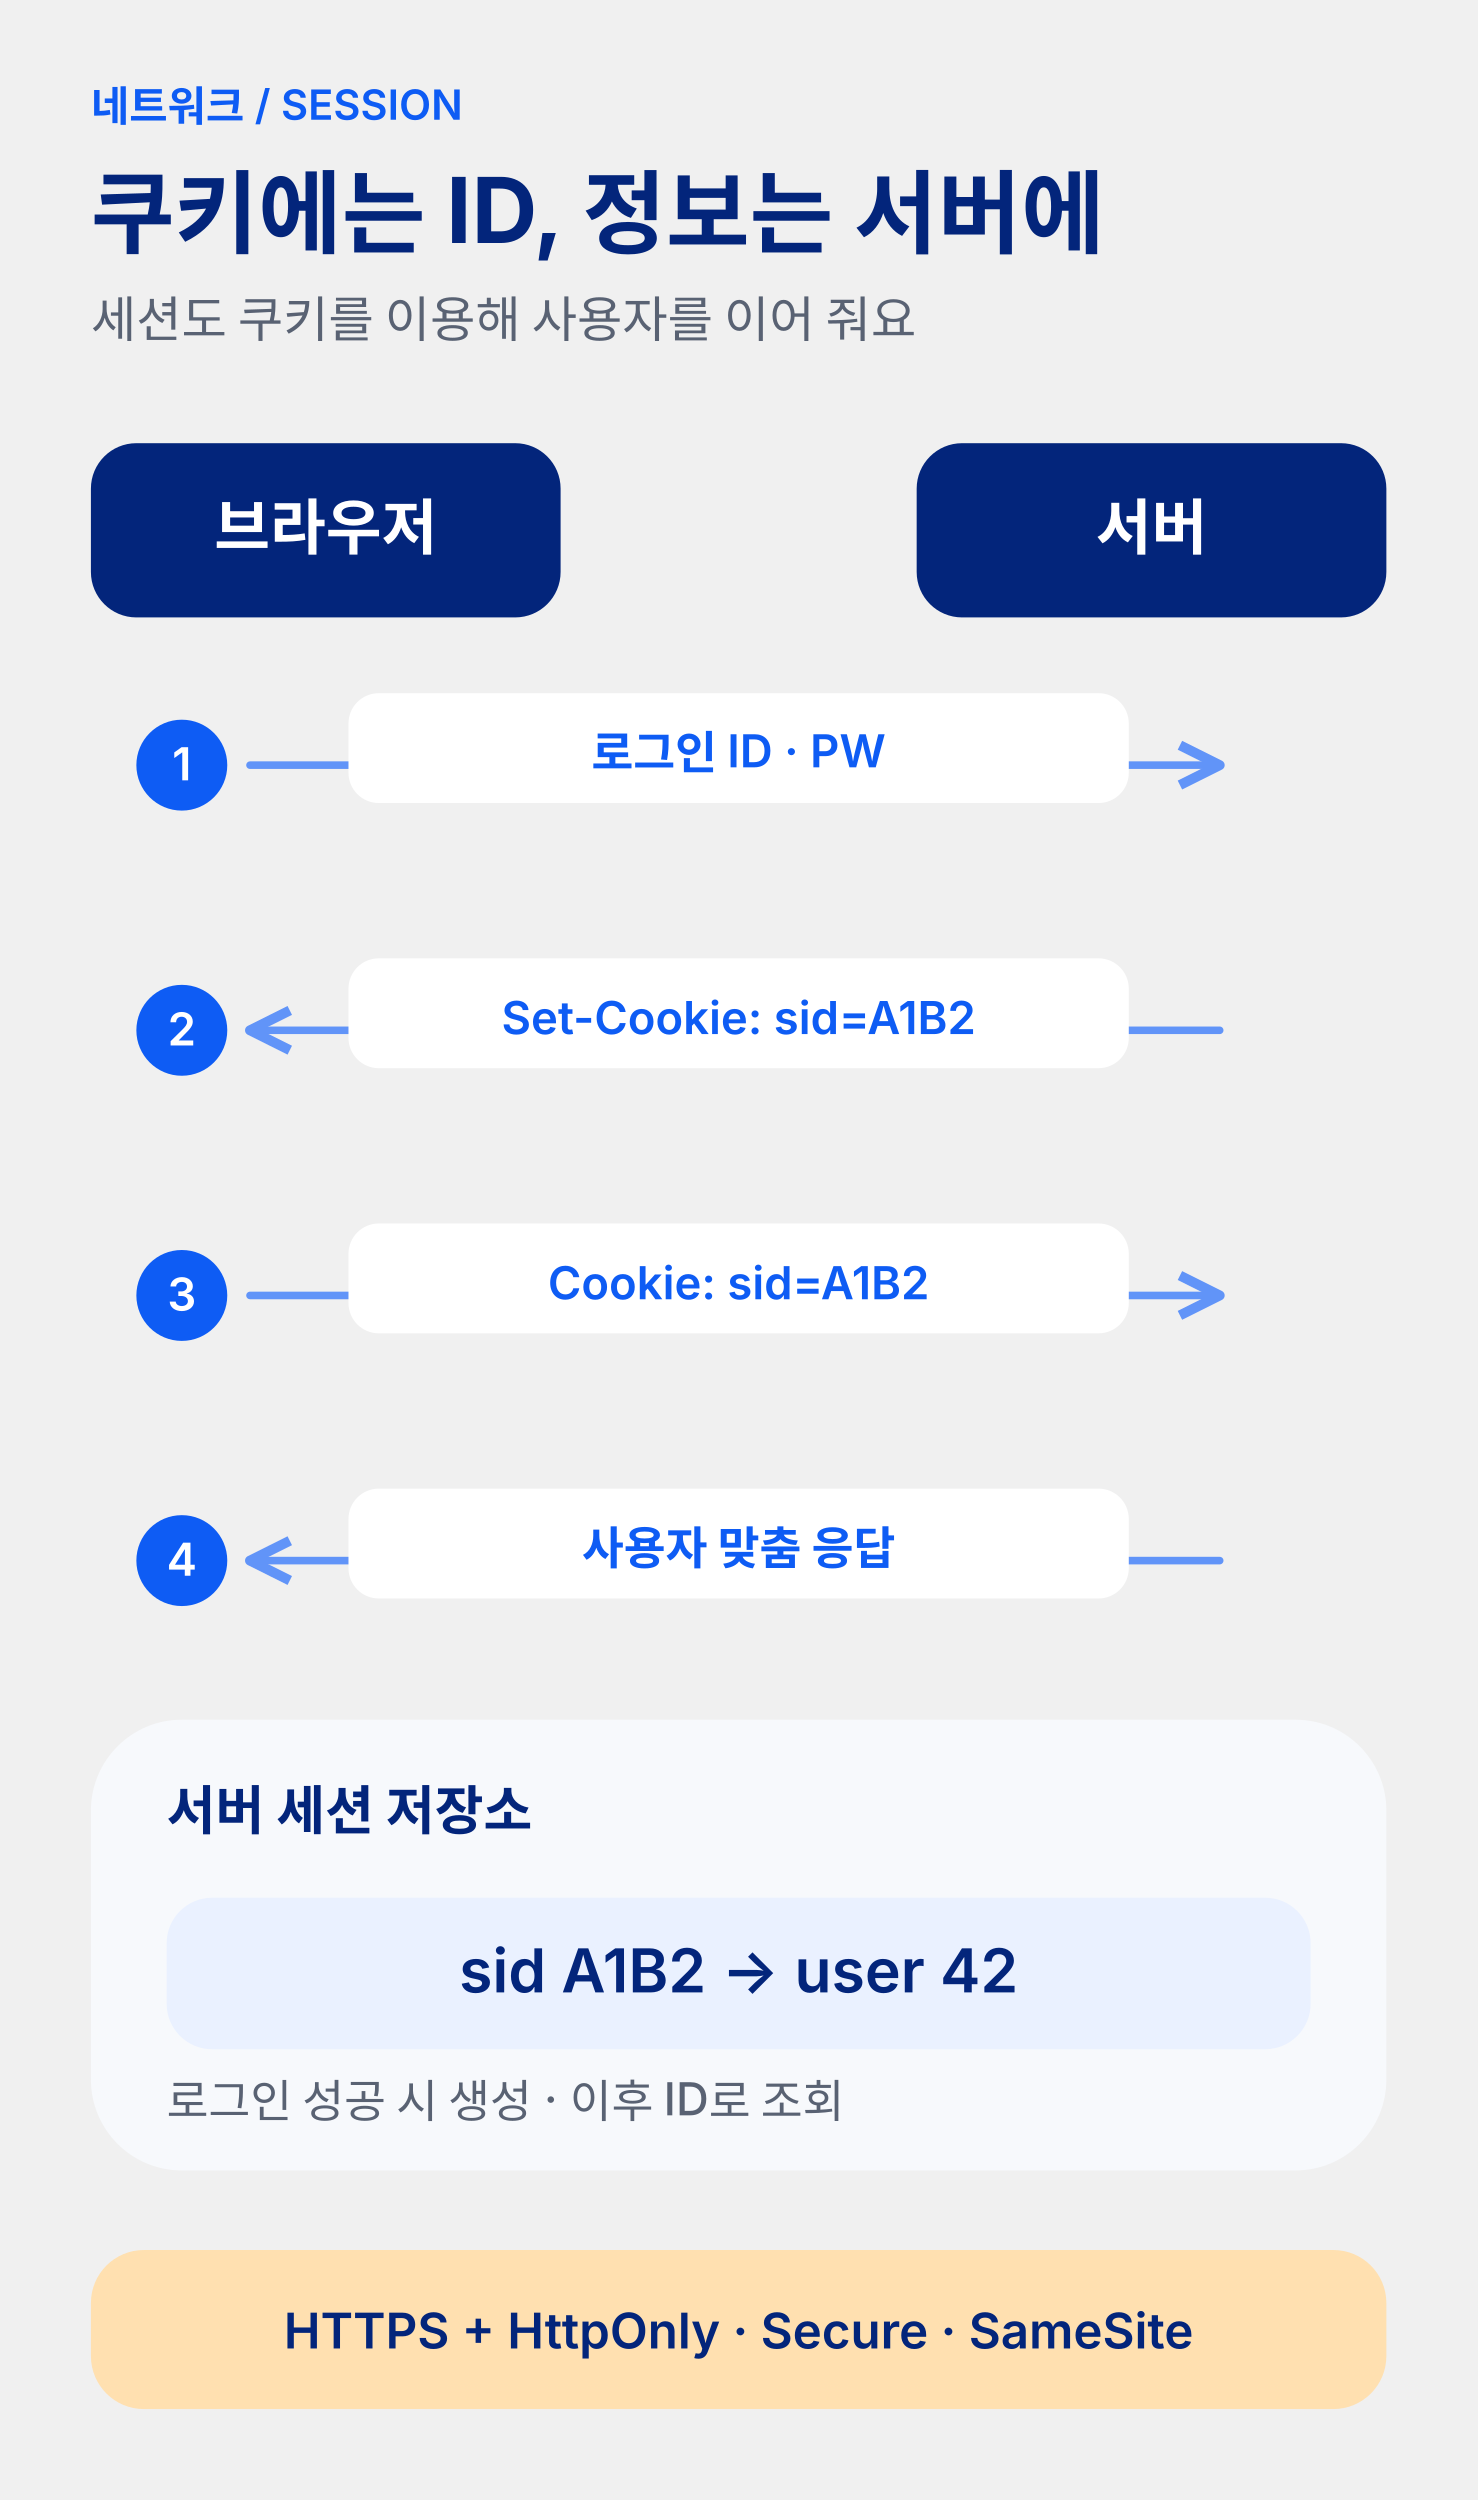
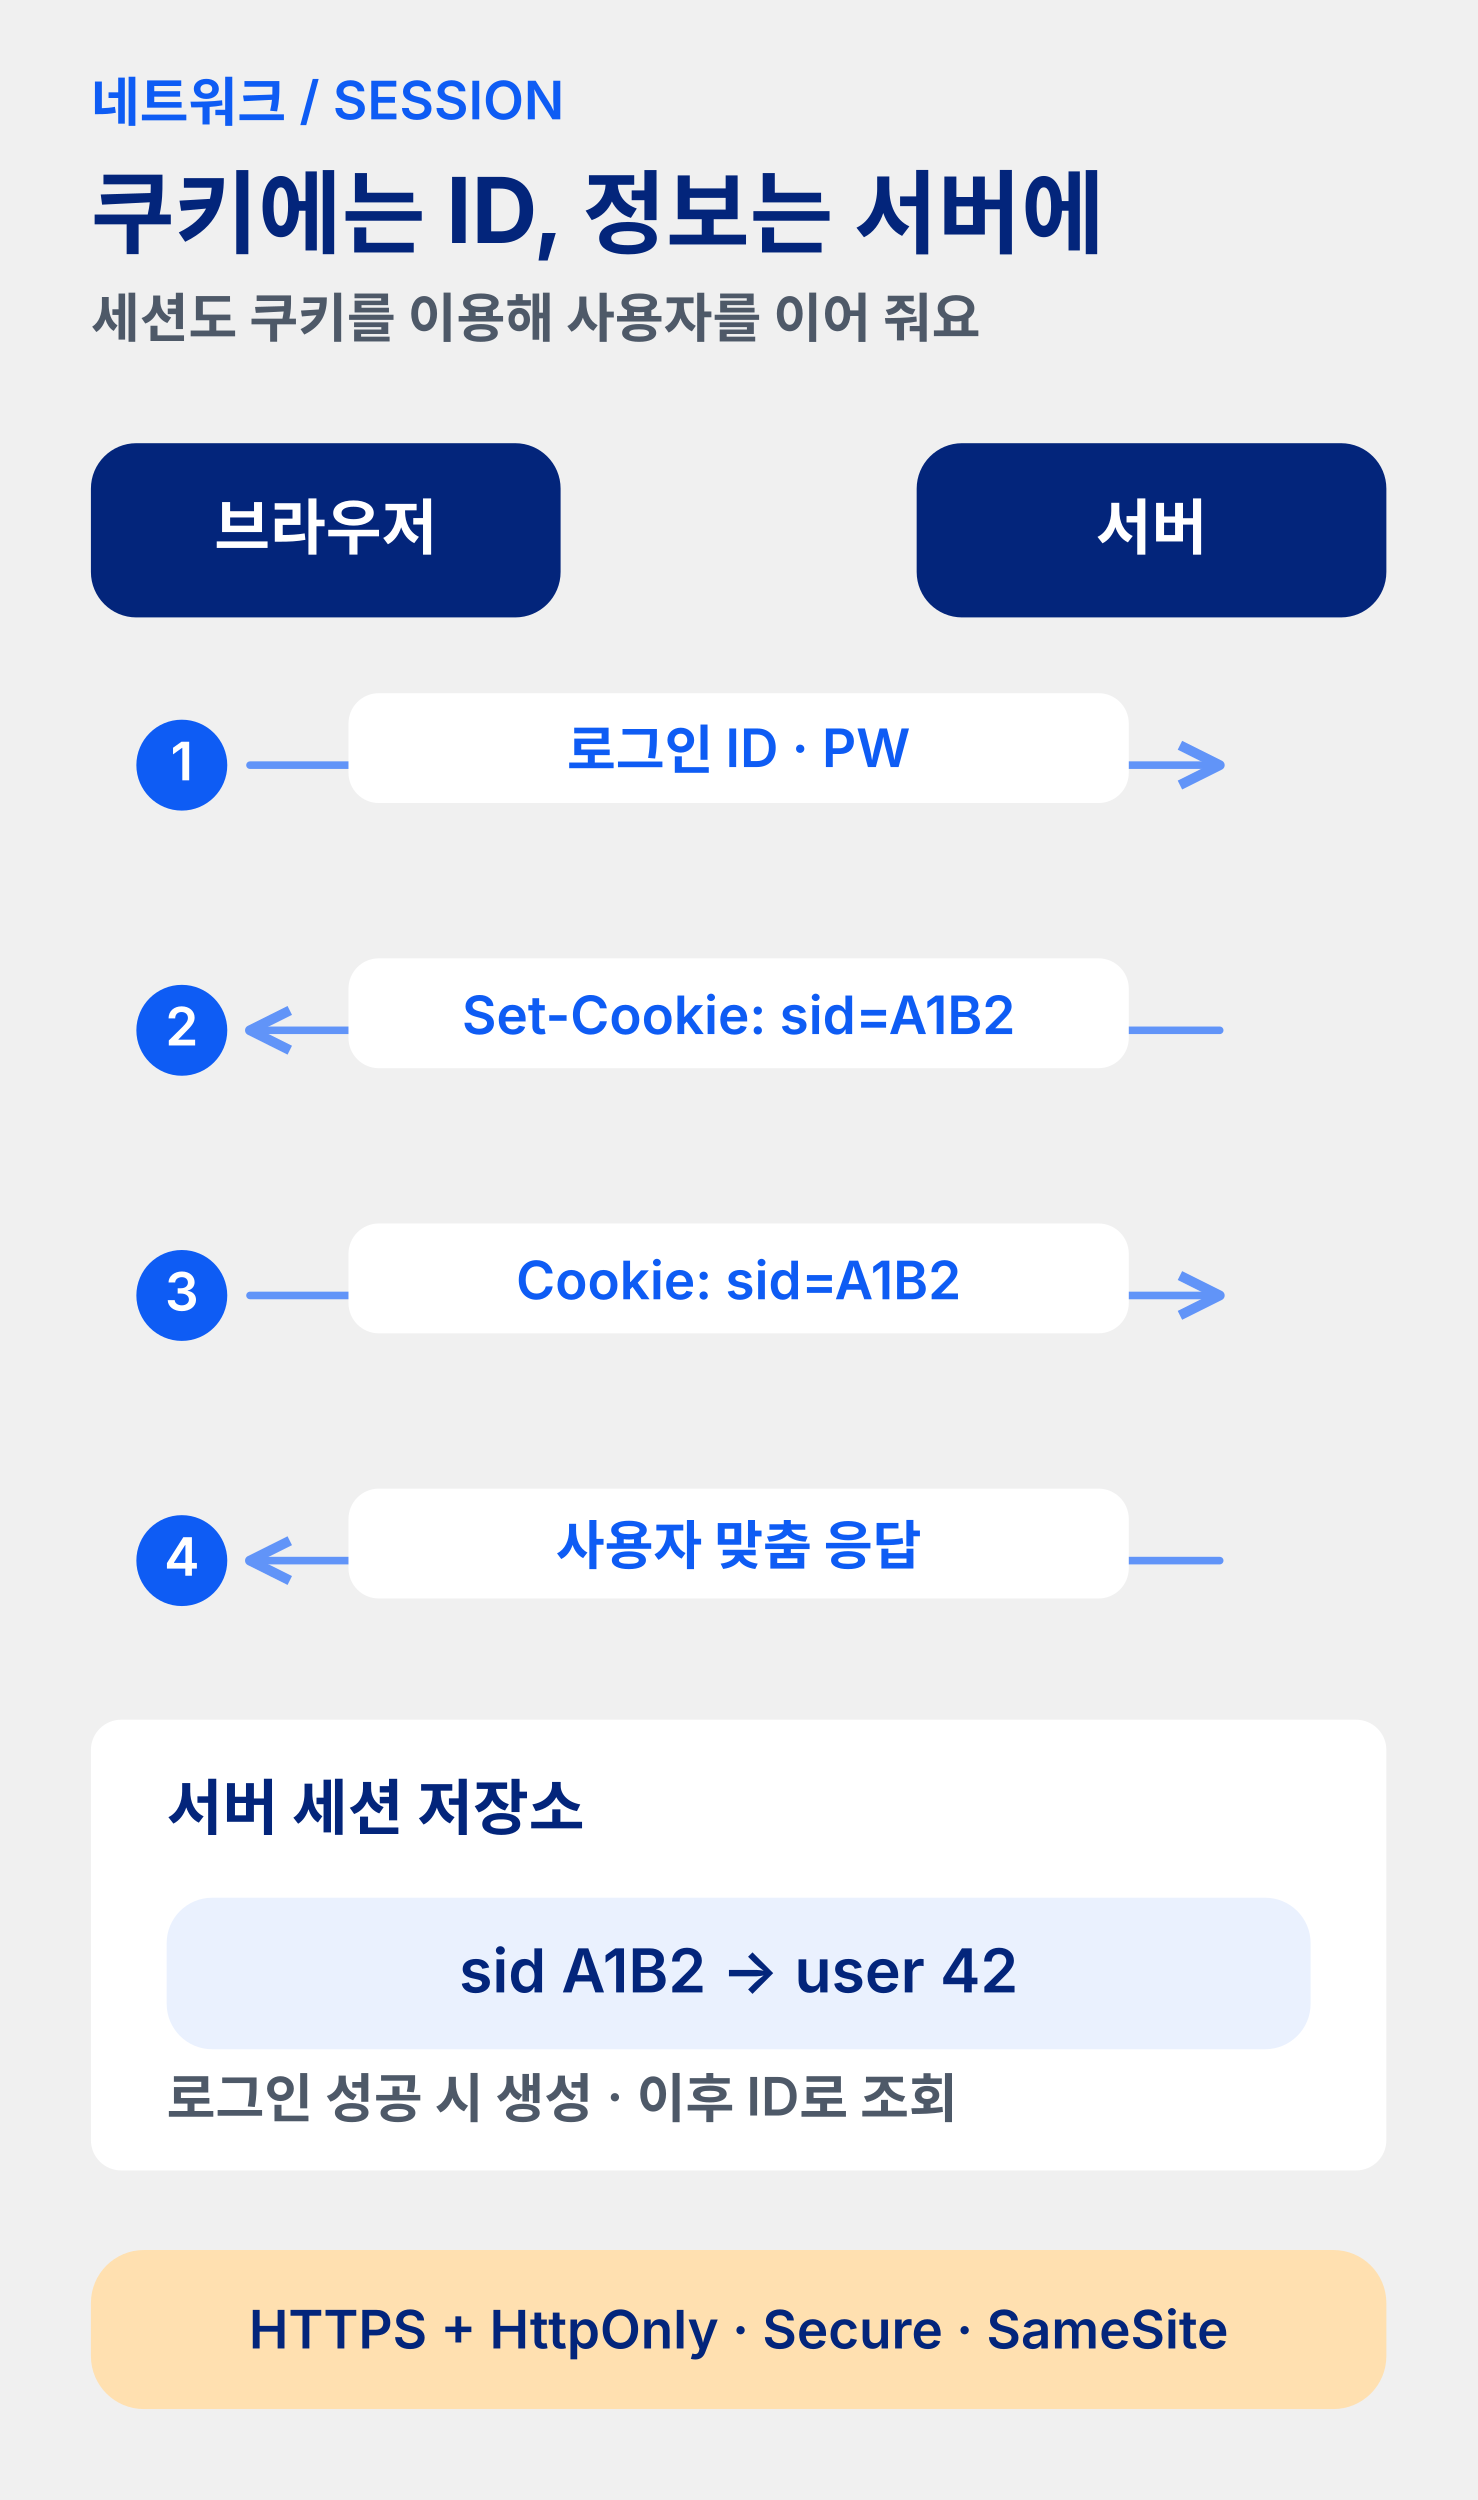
<svg xmlns="http://www.w3.org/2000/svg" width="390" height="660" viewBox="0 0 390 660" role="img" aria-labelledby="title desc">
  <defs>
    <marker id="arrow" viewBox="0 0 8 8" refX="7" refY="4" markerWidth="7" markerHeight="7" orient="auto-start-reverse">
      <path d="M1 1 L7 4 L1 7" fill="none" stroke="#6194F8" stroke-width="1.5" stroke-linejoin="round" />
    </marker>
  </defs>
  <g font-family="Pretendard, -apple-system, sans-serif">
-     <text x="24" y="32" font-size="11" fill="#0E5CF4" font-weight="600" text-anchor="start">네트워크 / SESSION</text>
+     <text x="24" y="32" font-size="14" fill="#0E5CF4" font-weight="600" text-anchor="start">네트워크 / SESSION</text>
    <text x="24" y="65" font-size="24" fill="#03257B" font-weight="700" text-anchor="start">쿠키에는 ID, 정보는 서버에</text>
-     <text x="24" y="89" font-size="13" fill="#596273" font-weight="500" text-anchor="start">세션도 쿠키를 이용해 사용자를 이어 줘요</text>
+     <text x="24" y="89" font-size="14" fill="#4E5968" font-weight="600" text-anchor="start">세션도 쿠키를 이용해 사용자를 이어 줘요</text>
    <rect x="24" y="117" width="124" height="46" rx="12" fill="#03257B" stroke="none" />
    <text x="86.0" y="145.0" font-size="16" fill="white" font-weight="600" text-anchor="middle">브라우저</text>
    <rect x="242" y="117" width="124" height="46" rx="12" fill="#03257B" stroke="none" />
    <text x="304.0" y="145.0" font-size="16" fill="white" font-weight="600" text-anchor="middle">서버</text>
    <path d="M66 202 L322 202" fill="none" stroke="#6194F8" stroke-width="2" stroke-linecap="round" marker-end="url(#arrow)" />
    <rect x="92" y="183" width="206" height="29" rx="8" fill="white" stroke="none" />
-     <text x="195" y="203" font-size="12" fill="#0E5CF4" font-weight="600" text-anchor="middle">로그인 ID · PW</text>
+     <text x="195" y="203" font-size="14" fill="#0E5CF4" font-weight="600" text-anchor="middle">로그인 ID · PW</text>
    <circle cx="48" cy="202" r="12" fill="#0E5CF4" />
-     <text x="48" y="206" font-size="12" fill="white" font-weight="600" text-anchor="middle">1</text>
+     <text x="48" y="206" font-size="14" fill="white" font-weight="600" text-anchor="middle">1</text>
    <path d="M322 272 L66 272" fill="none" stroke="#6194F8" stroke-width="2" stroke-linecap="round" marker-end="url(#arrow)" />
    <rect x="92" y="253" width="206" height="29" rx="8" fill="white" stroke="none" />
-     <text x="195" y="273" font-size="12" fill="#0E5CF4" font-weight="600" text-anchor="middle">Set-Cookie: sid=A1B2</text>
+     <text x="195" y="273" font-size="14" fill="#0E5CF4" font-weight="600" text-anchor="middle">Set-Cookie: sid=A1B2</text>
    <circle cx="48" cy="272" r="12" fill="#0E5CF4" />
-     <text x="48" y="276" font-size="12" fill="white" font-weight="600" text-anchor="middle">2</text>
+     <text x="48" y="276" font-size="14" fill="white" font-weight="600" text-anchor="middle">2</text>
    <path d="M66 342 L322 342" fill="none" stroke="#6194F8" stroke-width="2" stroke-linecap="round" marker-end="url(#arrow)" />
    <rect x="92" y="323" width="206" height="29" rx="8" fill="white" stroke="none" />
-     <text x="195" y="343" font-size="12" fill="#0E5CF4" font-weight="600" text-anchor="middle">Cookie: sid=A1B2</text>
+     <text x="195" y="343" font-size="14" fill="#0E5CF4" font-weight="600" text-anchor="middle">Cookie: sid=A1B2</text>
    <circle cx="48" cy="342" r="12" fill="#0E5CF4" />
-     <text x="48" y="346" font-size="12" fill="white" font-weight="600" text-anchor="middle">3</text>
+     <text x="48" y="346" font-size="14" fill="white" font-weight="600" text-anchor="middle">3</text>
    <path d="M322 412 L66 412" fill="none" stroke="#6194F8" stroke-width="2" stroke-linecap="round" marker-end="url(#arrow)" />
    <rect x="92" y="393" width="206" height="29" rx="8" fill="white" stroke="none" />
-     <text x="195" y="413" font-size="12" fill="#0E5CF4" font-weight="600" text-anchor="middle">사용자 맞춤 응답</text>
+     <text x="195" y="413" font-size="14" fill="#0E5CF4" font-weight="600" text-anchor="middle">사용자 맞춤 응답</text>
    <circle cx="48" cy="412" r="12" fill="#0E5CF4" />
-     <text x="48" y="416" font-size="12" fill="white" font-weight="600" text-anchor="middle">4</text>
-     <rect x="24" y="454" width="342" height="119" rx="24" fill="#F7F9FC" stroke="none" />
-     <text x="44" y="483" font-size="14" fill="#03257B" font-weight="600" text-anchor="start">서버 세션 저장소</text>
-     <rect x="44" y="501" width="302" height="40" rx="12" fill="#EAF1FF" stroke="none" />
+     <text x="48" y="416" font-size="14" fill="white" font-weight="600" text-anchor="middle">4</text>
+     <rect x="24" y="454" width="342" height="119" rx="8" fill="#FFFFFF" stroke="none" />
+     <text x="44" y="483" font-size="16" fill="#03257B" font-weight="600" text-anchor="start">서버 세션 저장소</text>
+     <rect x="44" y="501" width="302" height="40" rx="12" fill="#EAF1FE" stroke="none" />
    <text x="195.0" y="526.0" font-size="16" fill="#03257B" font-weight="600" text-anchor="middle">sid A1B2 → user 42</text>
-     <text x="44" y="559" font-size="12" fill="#596273" font-weight="500" text-anchor="start">로그인 성공 시 생성 · 이후 ID로 조회</text>
+     <text x="44" y="559" font-size="14" fill="#4E5968" font-weight="600" text-anchor="start">로그인 성공 시 생성 · 이후 ID로 조회</text>
    <rect x="24" y="594" width="342" height="42" rx="14" fill="#FFE0B0" stroke="none" />
-     <text x="195" y="620" font-size="13" fill="#03257B" font-weight="600" text-anchor="middle">HTTPS + HttpOnly · Secure · SameSite</text>
+     <text x="195" y="620" font-size="14" fill="#03257B" font-weight="600" text-anchor="middle">HTTPS + HttpOnly · Secure · SameSite</text>
  </g>
</svg>
